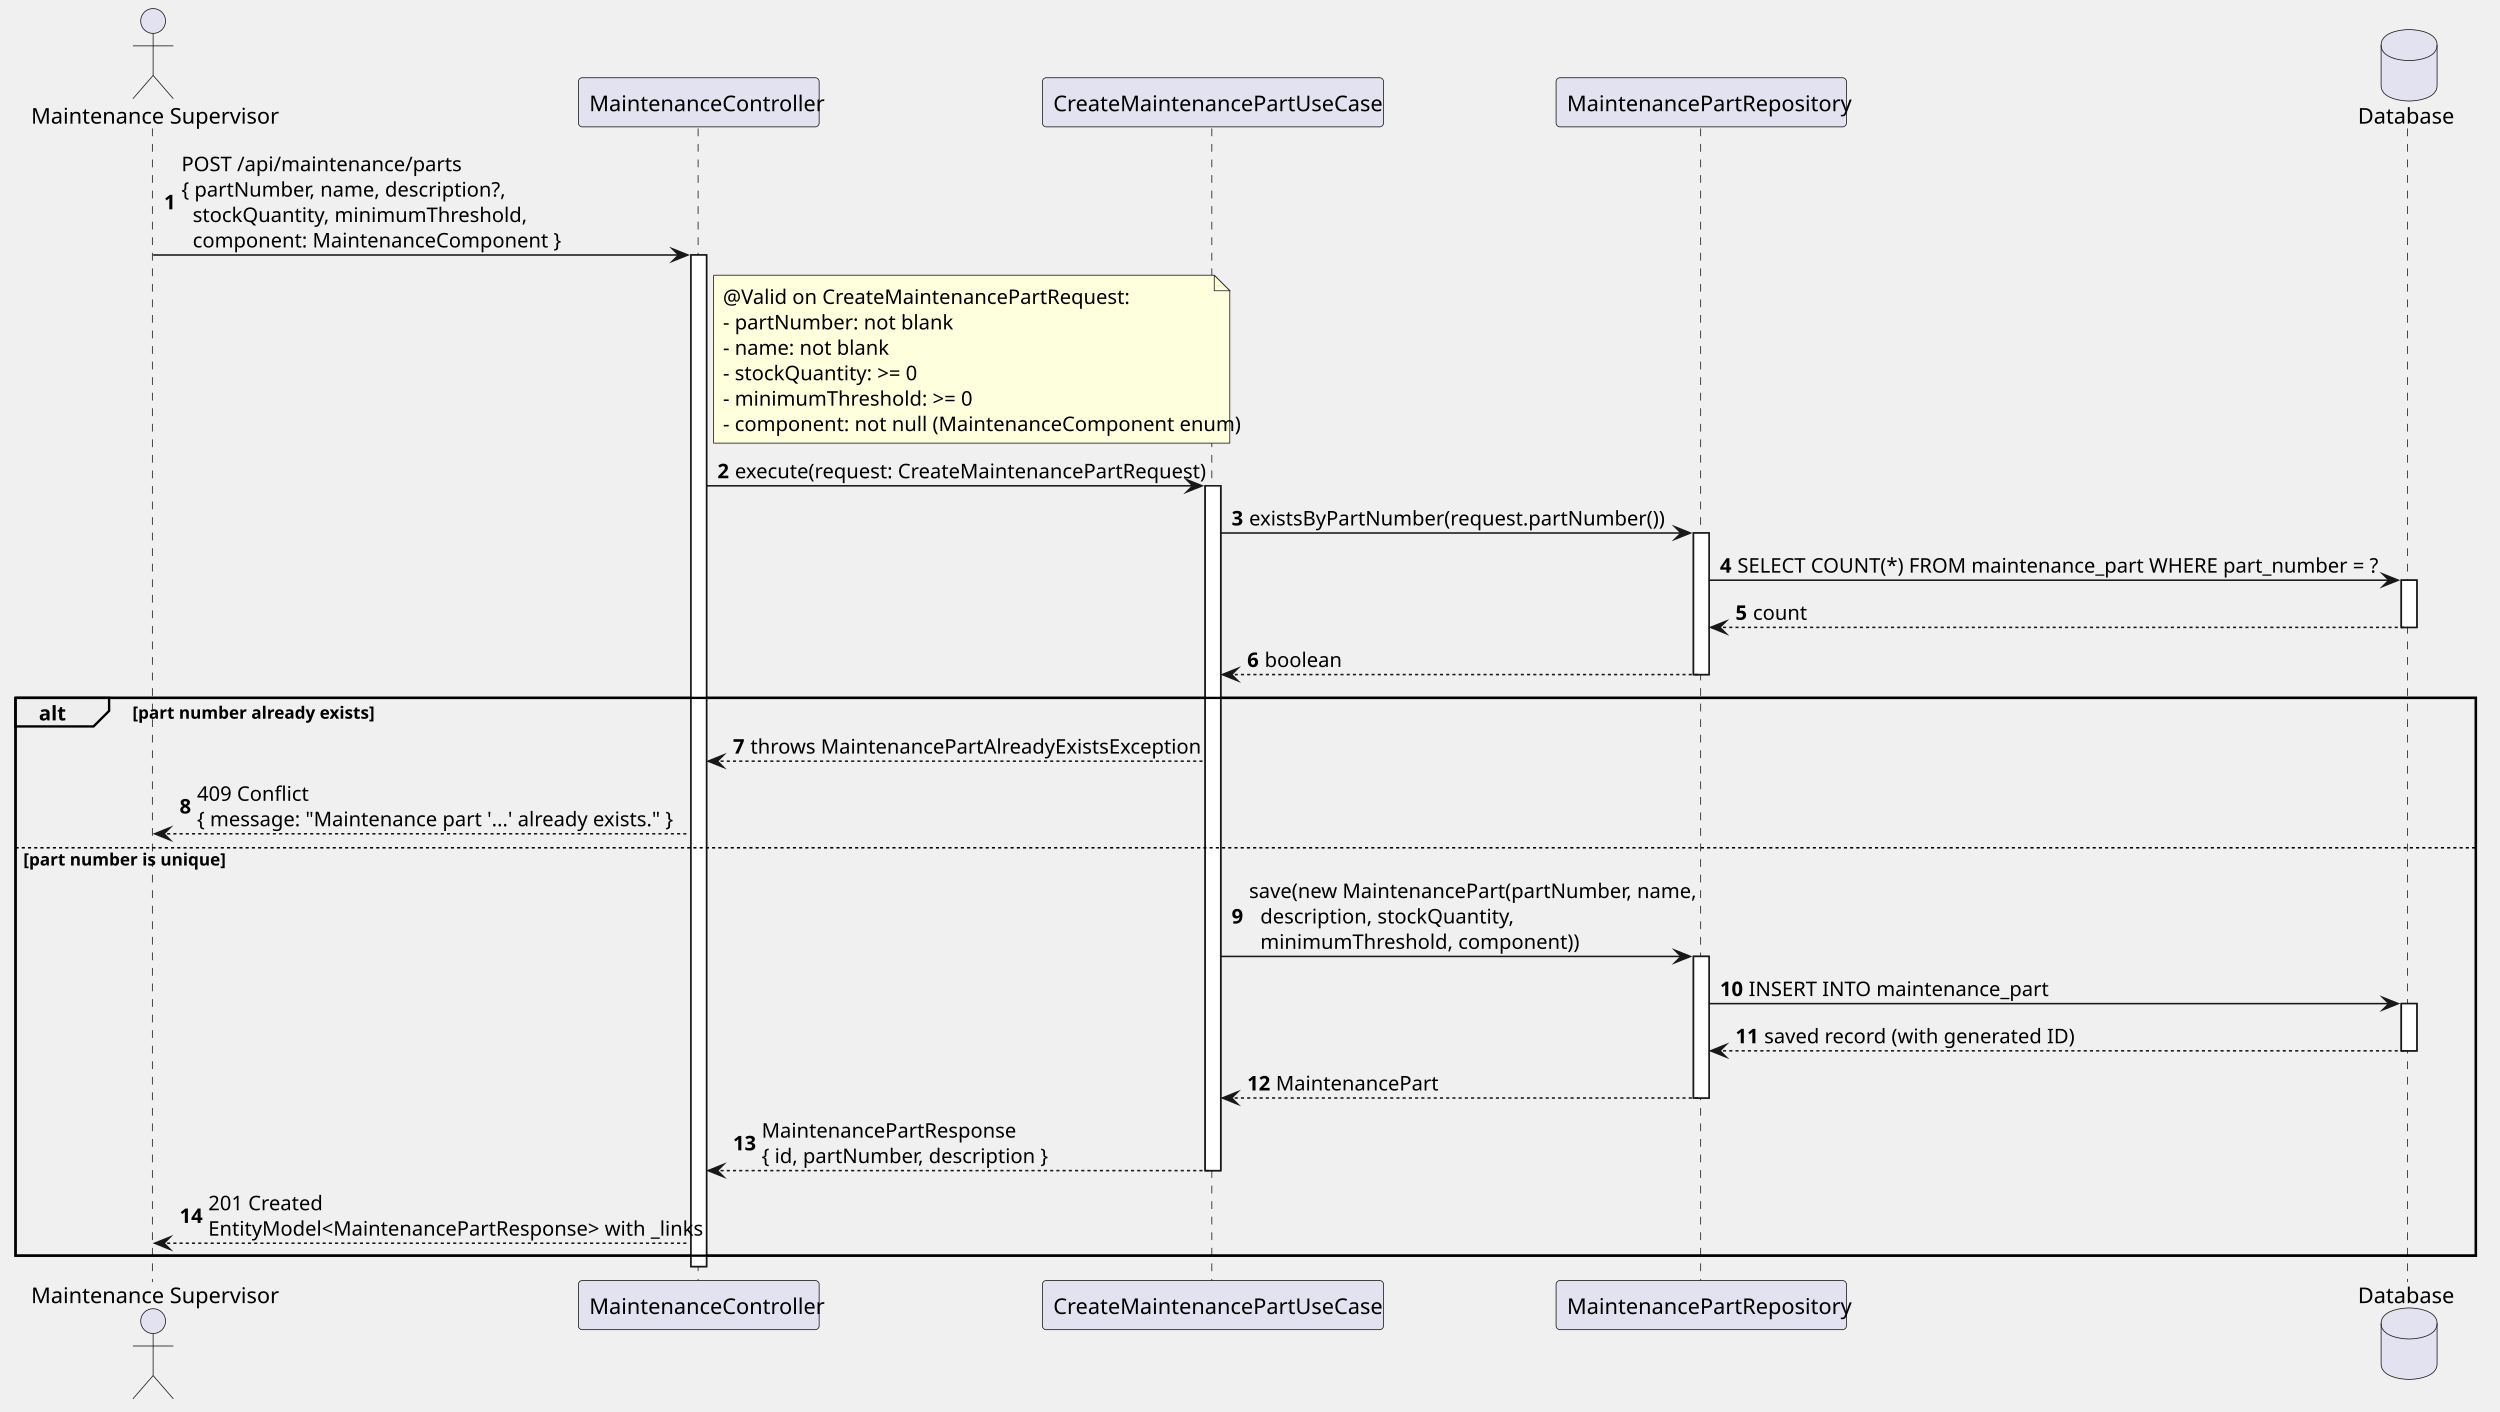
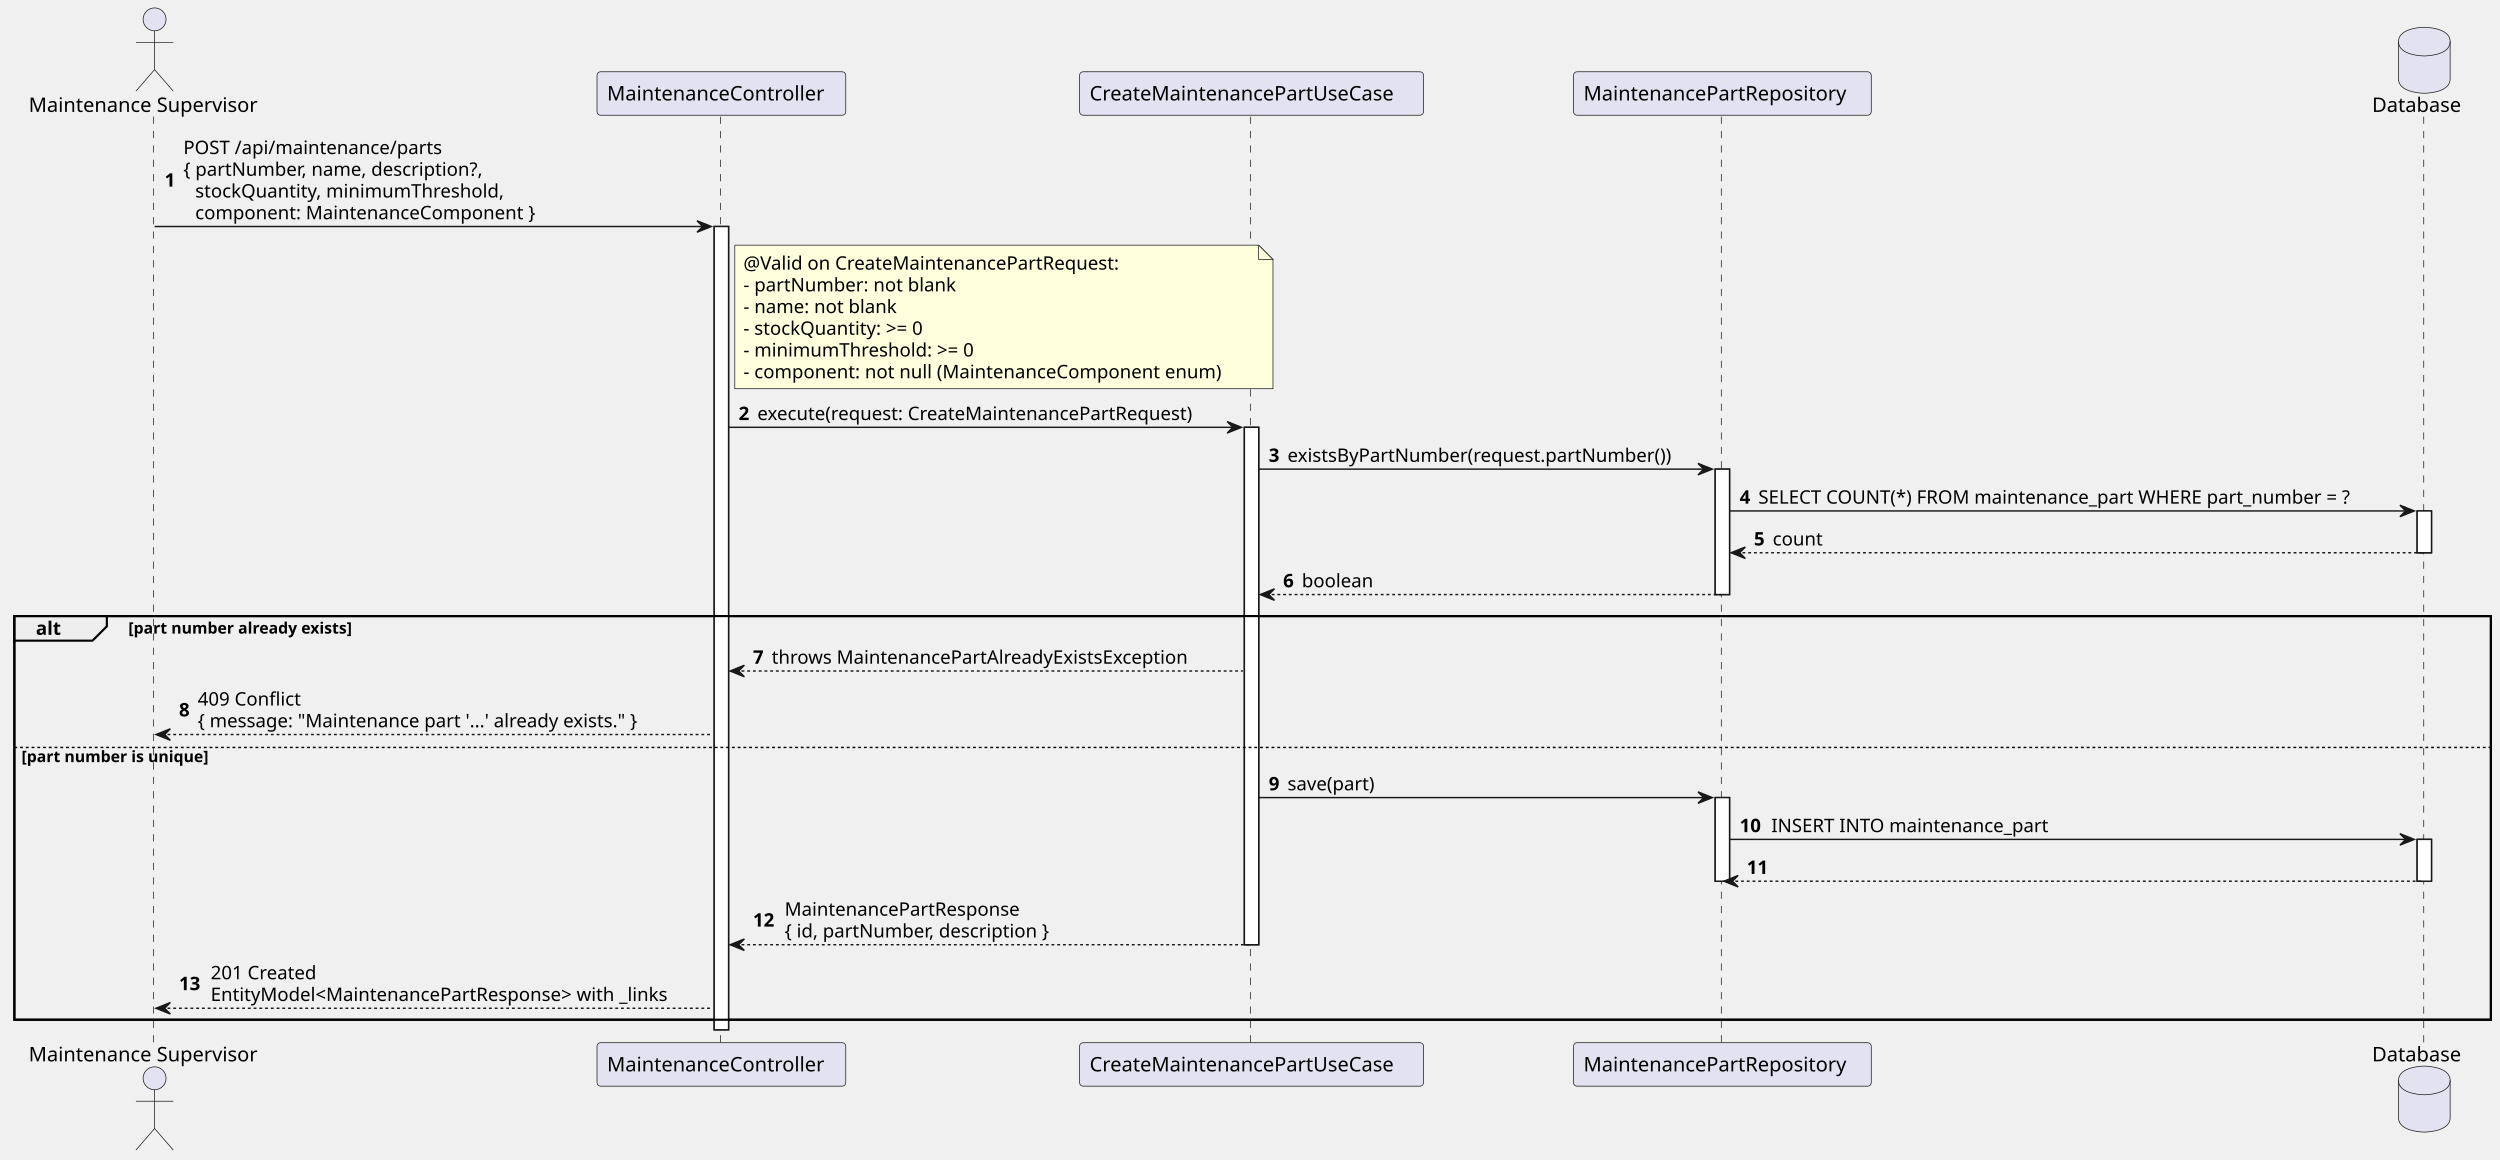
- <svg xmlns="http://www.w3.org/2000/svg" contentStyleType="text/css" data-diagram-type="SEQUENCE" height="908px" preserveAspectRatio="none" style="width:1608px;height:908px;background:#FFFFFF;" version="1.1" viewBox="0 0 1608 908" width="1608px" zoomAndPan="magnify">
+ <svg xmlns="http://www.w3.org/2000/svg" contentStyleType="text/css" data-diagram-type="SEQUENCE" height="808px" preserveAspectRatio="none" style="width:1742px;height:808px;background:#FFFFFF;" version="1.1" viewBox="0 0 1742 808" width="1742px" zoomAndPan="magnify">
  <defs />
  <g>
    <g>
-       <rect fill="#FFFFFF" height="650.625" style="stroke:#181818;stroke-width:1;" width="10" x="444.446" y="164.016" />
-     </g>
-     <g>
-       <rect fill="#FFFFFF" height="440.461" style="stroke:#181818;stroke-width:1;" width="10" x="775.17" y="312.477" />
-     </g>
-     <g>
-       <rect fill="#FFFFFF" height="91.055" style="stroke:#181818;stroke-width:1;" width="10" x="1089.251" y="342.828" />
-     </g>
-     <g>
-       <rect fill="#FFFFFF" height="91.055" style="stroke:#181818;stroke-width:1;" width="10" x="1089.251" y="615.18" />
-     </g>
-     <g>
-       <rect fill="#FFFFFF" height="30.352" style="stroke:#181818;stroke-width:1;" width="10" x="1544.529" y="373.18" />
-     </g>
-     <g>
-       <rect fill="#FFFFFF" height="30.352" style="stroke:#181818;stroke-width:1;" width="10" x="1544.529" y="645.531" />
-     </g>
-     <rect fill="none" height="358.758" style="stroke:#000000;stroke-width:1.5;" width="1582.494" x="10" y="448.883" />
-     <g class="participant-lifeline" data-entity-uid="part1" data-qualified-name="MS" data-source-line="2" id="part1-lifeline">
-       <g>
-         <rect fill="#000000" fill-opacity="0" height="742.031" width="8" x="94.486" y="82.609" />
-         <line style="stroke:#181818;stroke-width:0.5;stroke-dasharray:5,5;" x1="98" x2="98" y1="82.609" y2="824.641" />
-       </g>
-     </g>
-     <g class="participant-lifeline" data-entity-uid="part2" data-qualified-name="Ctrl" data-source-line="3" id="part2-lifeline">
-       <g>
-         <rect fill="#000000" fill-opacity="0" height="742.031" width="8" x="445.446" y="82.609" />
-         <line style="stroke:#181818;stroke-width:0.5;stroke-dasharray:5,5;" x1="449.019" x2="449.019" y1="82.609" y2="824.641" />
-       </g>
-     </g>
-     <g class="participant-lifeline" data-entity-uid="part3" data-qualified-name="UC" data-source-line="4" id="part3-lifeline">
-       <g>
-         <rect fill="#000000" fill-opacity="0" height="742.031" width="8" x="776.17" y="82.609" />
-         <line style="stroke:#181818;stroke-width:0.5;stroke-dasharray:5,5;" x1="779.45" x2="779.45" y1="82.609" y2="824.641" />
-       </g>
-     </g>
-     <g class="participant-lifeline" data-entity-uid="part4" data-qualified-name="Repo" data-source-line="5" id="part4-lifeline">
-       <g>
-         <rect fill="#000000" fill-opacity="0" height="742.031" width="8" x="1090.251" y="82.609" />
-         <line style="stroke:#181818;stroke-width:0.5;stroke-dasharray:5,5;" x1="1093.872" x2="1093.872" y1="82.609" y2="824.641" />
-       </g>
-     </g>
-     <g class="participant-lifeline" data-entity-uid="part5" data-qualified-name="DB" data-source-line="6" id="part5-lifeline">
-       <g>
-         <rect fill="#000000" fill-opacity="0" height="742.031" width="8" x="1545.529" y="82.609" />
-         <line style="stroke:#181818;stroke-width:0.5;stroke-dasharray:5,5;" x1="1548.563" x2="1548.563" y1="82.609" y2="824.641" />
-       </g>
-     </g>
-     <g class="participant participant-head" data-entity-uid="part1" data-qualified-name="MS" data-source-line="2" id="part1-head">
-       <text fill="#000000" font-family="sans-serif" font-size="14" lengthAdjust="spacing" textLength="150.972" x="20" y="79.533">Maintenance Supervisor</text>
-       <ellipse cx="98.486" cy="13.5" fill="#E2E2F0" rx="8" ry="8" style="stroke:#181818;stroke-width:0.5;" />
-       <path d="M98.486,21.5 L98.486,48.5 M85.486,29.5 L111.486,29.5 M98.486,48.5 L85.486,63.5 M98.486,48.5 L111.486,63.5" fill="none" style="stroke:#181818;stroke-width:0.5;" />
-     </g>
-     <g class="participant participant-tail" data-entity-uid="part1" data-qualified-name="MS" data-source-line="2" id="part1-tail">
-       <text fill="#000000" font-family="sans-serif" font-size="14" lengthAdjust="spacing" textLength="150.972" x="20" y="838.174">Maintenance Supervisor</text>
-       <ellipse cx="98.486" cy="849.75" fill="#E2E2F0" rx="8" ry="8" style="stroke:#181818;stroke-width:0.5;" />
-       <path d="M98.486,857.75 L98.486,884.75 M85.486,865.75 L111.486,865.75 M98.486,884.75 L85.486,899.75 M98.486,884.75 L111.486,899.75" fill="none" style="stroke:#181818;stroke-width:0.5;" />
-     </g>
-     <g class="participant participant-head" data-entity-uid="part2" data-qualified-name="Ctrl" data-source-line="3" id="part2-head">
-       <rect fill="#E2E2F0" height="31.609" rx="2.5" ry="2.5" style="stroke:#181818;stroke-width:0.5;" width="154.855" x="372.019" y="50" />
-       <text fill="#000000" font-family="sans-serif" font-size="14" lengthAdjust="spacing" textLength="140.855" x="379.019" y="71.533">MaintenanceController</text>
-     </g>
-     <g class="participant participant-tail" data-entity-uid="part2" data-qualified-name="Ctrl" data-source-line="3" id="part2-tail">
-       <rect fill="#E2E2F0" height="31.609" rx="2.5" ry="2.5" style="stroke:#181818;stroke-width:0.5;" width="154.855" x="372.019" y="823.641" />
-       <text fill="#000000" font-family="sans-serif" font-size="14" lengthAdjust="spacing" textLength="140.855" x="379.019" y="845.174">MaintenanceController</text>
-     </g>
-     <g class="participant participant-head" data-entity-uid="part3" data-qualified-name="UC" data-source-line="4" id="part3-head">
-       <rect fill="#E2E2F0" height="31.609" rx="2.5" ry="2.5" style="stroke:#181818;stroke-width:0.5;" width="219.44" x="670.45" y="50" />
-       <text fill="#000000" font-family="sans-serif" font-size="14" lengthAdjust="spacing" textLength="205.44" x="677.45" y="71.533">CreateMaintenancePartUseCase</text>
-     </g>
-     <g class="participant participant-tail" data-entity-uid="part3" data-qualified-name="UC" data-source-line="4" id="part3-tail">
-       <rect fill="#E2E2F0" height="31.609" rx="2.5" ry="2.5" style="stroke:#181818;stroke-width:0.5;" width="219.44" x="670.45" y="823.641" />
-       <text fill="#000000" font-family="sans-serif" font-size="14" lengthAdjust="spacing" textLength="205.44" x="677.45" y="845.174">CreateMaintenancePartUseCase</text>
-     </g>
-     <g class="participant participant-head" data-entity-uid="part4" data-qualified-name="Repo" data-source-line="5" id="part4-head">
-       <rect fill="#E2E2F0" height="31.609" rx="2.5" ry="2.5" style="stroke:#181818;stroke-width:0.5;" width="186.758" x="1000.872" y="50" />
-       <text fill="#000000" font-family="sans-serif" font-size="14" lengthAdjust="spacing" textLength="172.758" x="1007.872" y="71.533">MaintenancePartRepository</text>
-     </g>
-     <g class="participant participant-tail" data-entity-uid="part4" data-qualified-name="Repo" data-source-line="5" id="part4-tail">
-       <rect fill="#E2E2F0" height="31.609" rx="2.5" ry="2.5" style="stroke:#181818;stroke-width:0.5;" width="186.758" x="1000.872" y="823.641" />
-       <text fill="#000000" font-family="sans-serif" font-size="14" lengthAdjust="spacing" textLength="172.758" x="1007.872" y="845.174">MaintenancePartRepository</text>
-     </g>
-     <g class="participant participant-head" data-entity-uid="part5" data-qualified-name="DB" data-source-line="6" id="part5-head">
-       <text fill="#000000" font-family="sans-serif" font-size="14" lengthAdjust="spacing" textLength="59.931" x="1516.563" y="79.533">Database</text>
-       <path d="M1531.529,29 C1531.529,19 1549.529,19 1549.529,19 C1549.529,19 1567.529,19 1567.529,29 L1567.529,55 C1567.529,65 1549.529,65 1549.529,65 C1549.529,65 1531.529,65 1531.529,55 L1531.529,29" fill="#E2E2F0" style="stroke:#181818;stroke-width:0.5;" />
-       <path d="M1531.529,29 C1531.529,39 1549.529,39 1549.529,39 C1549.529,39 1567.529,39 1567.529,29" fill="none" style="stroke:#181818;stroke-width:0.5;" />
-     </g>
-     <g class="participant participant-tail" data-entity-uid="part5" data-qualified-name="DB" data-source-line="6" id="part5-tail">
-       <text fill="#000000" font-family="sans-serif" font-size="14" lengthAdjust="spacing" textLength="59.931" x="1516.563" y="838.174">Database</text>
-       <path d="M1531.529,851.25 C1531.529,841.25 1549.529,841.25 1549.529,841.25 C1549.529,841.25 1567.529,841.25 1567.529,851.25 L1567.529,877.25 C1567.529,887.25 1549.529,887.25 1549.529,887.25 C1549.529,887.25 1531.529,887.25 1531.529,877.25 L1531.529,851.25" fill="#E2E2F0" style="stroke:#181818;stroke-width:0.5;" />
-       <path d="M1531.529,851.25 C1531.529,861.25 1549.529,861.25 1549.529,861.25 C1549.529,861.25 1567.529,861.25 1567.529,851.25" fill="none" style="stroke:#181818;stroke-width:0.5;" />
-     </g>
-     <g>
-       <rect fill="#FFFFFF" height="650.625" style="stroke:#181818;stroke-width:1;" width="10" x="444.446" y="164.016" />
-     </g>
-     <g>
-       <rect fill="#FFFFFF" height="440.461" style="stroke:#181818;stroke-width:1;" width="10" x="775.17" y="312.477" />
-     </g>
-     <g>
-       <rect fill="#FFFFFF" height="91.055" style="stroke:#181818;stroke-width:1;" width="10" x="1089.251" y="342.828" />
-     </g>
-     <g>
-       <rect fill="#FFFFFF" height="91.055" style="stroke:#181818;stroke-width:1;" width="10" x="1089.251" y="615.18" />
-     </g>
-     <g>
-       <rect fill="#FFFFFF" height="30.352" style="stroke:#181818;stroke-width:1;" width="10" x="1544.529" y="373.18" />
-     </g>
-     <g>
-       <rect fill="#FFFFFF" height="30.352" style="stroke:#181818;stroke-width:1;" width="10" x="1544.529" y="645.531" />
-     </g>
-     <g class="message" data-entity-1="part1" data-entity-2="part2" data-source-line="8" id="msg1">
-       <polygon fill="#181818" points="432.446,160.016,442.446,164.016,432.446,168.016,436.446,164.016" style="stroke:#181818;stroke-width:1;stroke-linejoin:miter;stroke-miterlimit:10;" />
-       <line style="stroke:#181818;stroke-width:1;" x1="98.486" x2="438.446" y1="164.016" y2="164.016" />
-       <text fill="#000000" font-family="sans-serif" font-size="13" font-weight="700" lengthAdjust="spacing" textLength="7.23" x="105.486" y="134.632">1</text>
-       <text fill="#000000" font-family="sans-serif" font-size="13" lengthAdjust="spacing" textLength="170.53" x="116.716" y="110.105">POST /api/maintenance/parts</text>
-       <text fill="#000000" font-family="sans-serif" font-size="13" lengthAdjust="spacing" textLength="197.266" x="116.716" y="126.456">{ partNumber, name, description?,</text>
-       <text fill="#000000" font-family="sans-serif" font-size="13" lengthAdjust="spacing" textLength="200.123" x="123.939" y="142.808">stockQuantity, minimumThreshold,</text>
-       <text fill="#000000" font-family="sans-serif" font-size="13" lengthAdjust="spacing" textLength="221.146" x="123.939" y="159.159">component: MaintenanceComponent }</text>
-     </g>
-     <path d="M459,177.016 L459,285.016 L791,285.016 L791,187.016 L781,177.016 L459,177.016" fill="#FEFFDD" style="stroke:#181818;stroke-width:0.5;" />
-     <path d="M781,177.016 L781,187.016 L791,187.016 L781,177.016" fill="#FEFFDD" style="stroke:#181818;stroke-width:0.5;" />
-     <text fill="#000000" font-family="sans-serif" font-size="13" lengthAdjust="spacing" textLength="253.119" x="465" y="195.511">@Valid on CreateMaintenancePartRequest:</text>
-     <text fill="#000000" font-family="sans-serif" font-size="13" lengthAdjust="spacing" textLength="136.564" x="465" y="211.862">- partNumber: not blank</text>
-     <text fill="#000000" font-family="sans-serif" font-size="13" lengthAdjust="spacing" textLength="100.445" x="465" y="228.214">- name: not blank</text>
-     <text fill="#000000" font-family="sans-serif" font-size="13" lengthAdjust="spacing" textLength="119.945" x="465" y="244.565">- stockQuantity: &gt;= 0</text>
-     <text fill="#000000" font-family="sans-serif" font-size="13" lengthAdjust="spacing" textLength="151.722" x="465" y="260.917">- minimumThreshold: &gt;= 0</text>
-     <text fill="#000000" font-family="sans-serif" font-size="13" lengthAdjust="spacing" textLength="311.454" x="465" y="277.269">- component: not null (MaintenanceComponent enum)</text>
-     <g class="message" data-entity-1="part2" data-entity-2="part3" data-source-line="20" id="msg2">
-       <polygon fill="#181818" points="763.17,308.477,773.17,312.477,763.17,316.477,767.17,312.477" style="stroke:#181818;stroke-width:1;stroke-linejoin:miter;stroke-miterlimit:10;" />
-       <line style="stroke:#181818;stroke-width:1;" x1="454.446" x2="769.17" y1="312.477" y2="312.477" />
-       <text fill="#000000" font-family="sans-serif" font-size="13" font-weight="700" lengthAdjust="spacing" textLength="7.23" x="461.446" y="307.62">2</text>
-       <text fill="#000000" font-family="sans-serif" font-size="13" lengthAdjust="spacing" textLength="290.494" x="472.676" y="307.62">execute(request: CreateMaintenancePartRequest)</text>
-     </g>
-     <g class="message" data-entity-1="part3" data-entity-2="part4" data-source-line="23" id="msg3">
-       <polygon fill="#181818" points="1077.251,338.828,1087.251,342.828,1077.251,346.828,1081.251,342.828" style="stroke:#181818;stroke-width:1;stroke-linejoin:miter;stroke-miterlimit:10;" />
-       <line style="stroke:#181818;stroke-width:1;" x1="785.17" x2="1083.251" y1="342.828" y2="342.828" />
-       <text fill="#000000" font-family="sans-serif" font-size="13" font-weight="700" lengthAdjust="spacing" textLength="7.23" x="792.17" y="337.972">3</text>
-       <text fill="#000000" font-family="sans-serif" font-size="13" lengthAdjust="spacing" textLength="251.405" x="803.4" y="337.972">existsByPartNumber(request.partNumber())</text>
-     </g>
-     <g class="message" data-entity-1="part4" data-entity-2="part5" data-source-line="25" id="msg4">
-       <polygon fill="#181818" points="1532.529,369.18,1542.529,373.18,1532.529,377.18,1536.529,373.18" style="stroke:#181818;stroke-width:1;stroke-linejoin:miter;stroke-miterlimit:10;" />
-       <line style="stroke:#181818;stroke-width:1;" x1="1099.251" x2="1538.529" y1="373.18" y2="373.18" />
-       <text fill="#000000" font-family="sans-serif" font-size="13" font-weight="700" lengthAdjust="spacing" textLength="7.23" x="1106.251" y="368.323">4</text>
-       <text fill="#000000" font-family="sans-serif" font-size="13" lengthAdjust="spacing" textLength="415.048" x="1117.481" y="368.323">SELECT COUNT(*) FROM maintenance_part WHERE part_number = ?</text>
-     </g>
-     <g class="message" data-entity-1="part5" data-entity-2="part4" data-source-line="27" id="msg5">
-       <polygon fill="#181818" points="1110.251,399.531,1100.251,403.531,1110.251,407.531,1106.251,403.531" style="stroke:#181818;stroke-width:1;stroke-linejoin:miter;stroke-miterlimit:10;" />
-       <line style="stroke:#181818;stroke-width:1;stroke-dasharray:2,2;" x1="1104.251" x2="1548.529" y1="403.531" y2="403.531" />
-       <text fill="#000000" font-family="sans-serif" font-size="13" font-weight="700" lengthAdjust="spacing" textLength="7.23" x="1116.251" y="398.675">5</text>
-       <text fill="#000000" font-family="sans-serif" font-size="13" lengthAdjust="spacing" textLength="31.802" x="1127.481" y="398.675">count</text>
-     </g>
-     <g class="message" data-entity-1="part4" data-entity-2="part3" data-source-line="29" id="msg6">
-       <polygon fill="#181818" points="796.17,429.883,786.17,433.883,796.17,437.883,792.17,433.883" style="stroke:#181818;stroke-width:1;stroke-linejoin:miter;stroke-miterlimit:10;" />
-       <line style="stroke:#181818;stroke-width:1;stroke-dasharray:2,2;" x1="790.17" x2="1093.251" y1="433.883" y2="433.883" />
-       <text fill="#000000" font-family="sans-serif" font-size="13" font-weight="700" lengthAdjust="spacing" textLength="7.23" x="802.17" y="429.026">6</text>
-       <text fill="#000000" font-family="sans-serif" font-size="13" lengthAdjust="spacing" textLength="46.268" x="813.4" y="429.026">boolean</text>
-     </g>
-     <path d="M10,448.883 L70.171,448.883 L70.171,457.234 L60.171,467.234 L10,467.234 L10,448.883" fill="#EEEEEE" style="stroke:#000000;stroke-width:1.5;" />
-     <rect fill="none" height="358.758" style="stroke:#000000;stroke-width:1.5;" width="1582.494" x="10" y="448.883" />
-     <text fill="#000000" font-family="sans-serif" font-size="13" font-weight="700" lengthAdjust="spacing" textLength="15.171" x="25" y="463.378">alt</text>
-     <text fill="#000000" font-family="sans-serif" font-size="11" font-weight="700" lengthAdjust="spacing" textLength="147.329" x="85.171" y="462.302">[part number already exists]</text>
-     <g class="message" data-entity-1="part3" data-entity-2="part2" data-source-line="33" id="msg7">
-       <polygon fill="#181818" points="465.446,485.586,455.446,489.586,465.446,493.586,461.446,489.586" style="stroke:#181818;stroke-width:1;stroke-linejoin:miter;stroke-miterlimit:10;" />
-       <line style="stroke:#181818;stroke-width:1;stroke-dasharray:2,2;" x1="459.446" x2="774.17" y1="489.586" y2="489.586" />
-       <text fill="#000000" font-family="sans-serif" font-size="13" font-weight="700" lengthAdjust="spacing" textLength="7.23" x="471.446" y="484.729">7</text>
-       <text fill="#000000" font-family="sans-serif" font-size="13" lengthAdjust="spacing" textLength="276.022" x="482.676" y="484.729">throws MaintenancePartAlreadyExistsException</text>
-     </g>
-     <g class="message" data-entity-1="part2" data-entity-2="part1" data-source-line="34" id="msg8">
-       <polygon fill="#181818" points="109.486,532.289,99.486,536.289,109.486,540.289,105.486,536.289" style="stroke:#181818;stroke-width:1;stroke-linejoin:miter;stroke-miterlimit:10;" />
-       <line style="stroke:#181818;stroke-width:1;stroke-dasharray:2,2;" x1="103.486" x2="443.446" y1="536.289" y2="536.289" />
-       <text fill="#000000" font-family="sans-serif" font-size="13" font-weight="700" lengthAdjust="spacing" textLength="7.23" x="115.486" y="523.257">8</text>
-       <text fill="#000000" font-family="sans-serif" font-size="13" lengthAdjust="spacing" textLength="68.65" x="126.716" y="515.081">409 Conflict</text>
-       <text fill="#000000" font-family="sans-serif" font-size="13" lengthAdjust="spacing" textLength="291.675" x="126.716" y="531.433">{ message: "Maintenance part '...' already exists." }</text>
-     </g>
-     <line style="stroke:#000000;stroke-width:1;stroke-dasharray:2,2;" x1="10" x2="1592.494" y1="545.289" y2="545.289" />
-     <text fill="#000000" font-family="sans-serif" font-size="11" font-weight="700" lengthAdjust="spacing" textLength="122.837" x="15" y="556.708">[part number is unique]</text>
-     <g class="message" data-entity-1="part3" data-entity-2="part4" data-source-line="36" id="msg9">
-       <polygon fill="#181818" points="1077.251,611.18,1087.251,615.18,1077.251,619.18,1081.251,615.18" style="stroke:#181818;stroke-width:1;stroke-linejoin:miter;stroke-miterlimit:10;" />
-       <line style="stroke:#181818;stroke-width:1;" x1="785.17" x2="1083.251" y1="615.18" y2="615.18" />
-       <text fill="#000000" font-family="sans-serif" font-size="13" font-weight="700" lengthAdjust="spacing" textLength="7.23" x="792.17" y="593.972">9</text>
-       <text fill="#000000" font-family="sans-serif" font-size="13" lengthAdjust="spacing" textLength="273.851" x="803.4" y="577.62">save(new MaintenancePart(partNumber, name,</text>
-       <text fill="#000000" font-family="sans-serif" font-size="13" lengthAdjust="spacing" textLength="152.458" x="810.624" y="593.972">description, stockQuantity,</text>
-       <text fill="#000000" font-family="sans-serif" font-size="13" lengthAdjust="spacing" textLength="190.734" x="810.624" y="610.323">minimumThreshold, component))</text>
-     </g>
-     <g class="message" data-entity-1="part4" data-entity-2="part5" data-source-line="38" id="msg10">
-       <polygon fill="#181818" points="1532.529,641.531,1542.529,645.531,1532.529,649.531,1536.529,645.531" style="stroke:#181818;stroke-width:1;stroke-linejoin:miter;stroke-miterlimit:10;" />
-       <line style="stroke:#181818;stroke-width:1;" x1="1099.251" x2="1538.529" y1="645.531" y2="645.531" />
-       <text fill="#000000" font-family="sans-serif" font-size="13" font-weight="700" lengthAdjust="spacing" textLength="14.46" x="1106.251" y="640.675">10</text>
-       <text fill="#000000" font-family="sans-serif" font-size="13" lengthAdjust="spacing" textLength="190.017" x="1124.711" y="640.675">INSERT INTO maintenance_part</text>
-     </g>
-     <g class="message" data-entity-1="part5" data-entity-2="part4" data-source-line="40" id="msg11">
-       <polygon fill="#181818" points="1110.251,671.883,1100.251,675.883,1110.251,679.883,1106.251,675.883" style="stroke:#181818;stroke-width:1;stroke-linejoin:miter;stroke-miterlimit:10;" />
-       <line style="stroke:#181818;stroke-width:1;stroke-dasharray:2,2;" x1="1104.251" x2="1548.529" y1="675.883" y2="675.883" />
-       <text fill="#000000" font-family="sans-serif" font-size="13" font-weight="700" lengthAdjust="spacing" textLength="14.46" x="1116.251" y="671.026">11</text>
-       <text fill="#000000" font-family="sans-serif" font-size="13" lengthAdjust="spacing" textLength="189.312" x="1134.711" y="671.026">saved record (with generated ID)</text>
-     </g>
-     <g class="message" data-entity-1="part4" data-entity-2="part3" data-source-line="42" id="msg12">
-       <polygon fill="#181818" points="796.17,702.234,786.17,706.234,796.17,710.234,792.17,706.234" style="stroke:#181818;stroke-width:1;stroke-linejoin:miter;stroke-miterlimit:10;" />
-       <line style="stroke:#181818;stroke-width:1;stroke-dasharray:2,2;" x1="790.17" x2="1093.251" y1="706.234" y2="706.234" />
-       <text fill="#000000" font-family="sans-serif" font-size="13" font-weight="700" lengthAdjust="spacing" textLength="14.46" x="802.17" y="701.378">12</text>
-       <text fill="#000000" font-family="sans-serif" font-size="13" lengthAdjust="spacing" textLength="98.281" x="820.63" y="701.378">MaintenancePart</text>
-     </g>
-     <g class="message" data-entity-1="part3" data-entity-2="part2" data-source-line="45" id="msg13">
-       <polygon fill="#181818" points="465.446,748.938,455.446,752.938,465.446,756.938,461.446,752.938" style="stroke:#181818;stroke-width:1;stroke-linejoin:miter;stroke-miterlimit:10;" />
-       <line style="stroke:#181818;stroke-width:1;stroke-dasharray:2,2;" x1="459.446" x2="779.17" y1="752.938" y2="752.938" />
-       <text fill="#000000" font-family="sans-serif" font-size="13" font-weight="700" lengthAdjust="spacing" textLength="14.46" x="471.446" y="739.905">13</text>
-       <text fill="#000000" font-family="sans-serif" font-size="13" lengthAdjust="spacing" textLength="156.819" x="489.906" y="731.73">MaintenancePartResponse</text>
-       <text fill="#000000" font-family="sans-serif" font-size="13" lengthAdjust="spacing" textLength="171.977" x="489.906" y="748.081">{ id, partNumber, description }</text>
-     </g>
-     <g class="message" data-entity-1="part2" data-entity-2="part1" data-source-line="47" id="msg14">
-       <polygon fill="#181818" points="109.486,795.641,99.486,799.641,109.486,803.641,105.486,799.641" style="stroke:#181818;stroke-width:1;stroke-linejoin:miter;stroke-miterlimit:10;" />
-       <line style="stroke:#181818;stroke-width:1;stroke-dasharray:2,2;" x1="103.486" x2="443.446" y1="799.641" y2="799.641" />
-       <text fill="#000000" font-family="sans-serif" font-size="13" font-weight="700" lengthAdjust="spacing" textLength="14.46" x="115.486" y="786.608">14</text>
-       <text fill="#000000" font-family="sans-serif" font-size="13" lengthAdjust="spacing" textLength="71.551" x="133.946" y="778.433">201 Created</text>
-       <text fill="#000000" font-family="sans-serif" font-size="13" lengthAdjust="spacing" textLength="303.5" x="133.946" y="794.784">EntityModel&lt;MaintenancePartResponse&gt; with _links</text>
+       <rect fill="#FFFFFF" height="559.727" style="stroke:#181818;stroke-width:1;" width="10" x="497.664" y="157.828" />
+     </g>
+     <g>
+       <rect fill="#FFFFFF" height="360.531" style="stroke:#181818;stroke-width:1;" width="10" x="867.077" y="297.758" />
+     </g>
+     <g>
+       <rect fill="#FFFFFF" height="87.398" style="stroke:#181818;stroke-width:1;" width="10" x="1195.154" y="326.891" />
+     </g>
+     <g>
+       <rect fill="#FFFFFF" height="58.266" style="stroke:#181818;stroke-width:1;" width="10" x="1195.154" y="555.758" />
+     </g>
+     <g>
+       <rect fill="#FFFFFF" height="29.133" style="stroke:#181818;stroke-width:1;" width="10" x="1684.265" y="356.023" />
+     </g>
+     <g>
+       <rect fill="#FFFFFF" height="29.133" style="stroke:#181818;stroke-width:1;" width="10" x="1684.265" y="584.891" />
+     </g>
+     <rect fill="none" height="281.266" style="stroke:#000000;stroke-width:1.5;" width="1725.665" x="10" y="429.289" />
+     <g class="participant-lifeline" data-entity-uid="part1" data-qualified-name="MS" id="part1-lifeline">
+       <g>
+         <rect fill="#000000" fill-opacity="0" height="646.258" width="8" x="103.707" y="81.297" />
+         <line style="stroke:#181818;stroke-width:0.5;stroke-dasharray:5,5;" x1="107" x2="107" y1="81.297" y2="727.555" />
+       </g>
+     </g>
+     <g class="participant-lifeline" data-entity-uid="part2" data-qualified-name="Ctrl" id="part2-lifeline">
+       <g>
+         <rect fill="#000000" fill-opacity="0" height="646.258" width="8" x="498.664" y="81.297" />
+         <line style="stroke:#181818;stroke-width:0.5;stroke-dasharray:5,5;" x1="501.998" x2="501.998" y1="81.297" y2="727.555" />
+       </g>
+     </g>
+     <g class="participant-lifeline" data-entity-uid="part3" data-qualified-name="UC" id="part3-lifeline">
+       <g>
+         <rect fill="#000000" fill-opacity="0" height="646.258" width="8" x="868.077" y="81.297" />
+         <line style="stroke:#181818;stroke-width:0.5;stroke-dasharray:5,5;" x1="871.243" x2="871.243" y1="81.297" y2="727.555" />
+       </g>
+     </g>
+     <g class="participant-lifeline" data-entity-uid="part4" data-qualified-name="Repo" id="part4-lifeline">
+       <g>
+         <rect fill="#000000" fill-opacity="0" height="646.258" width="8" x="1196.154" y="81.297" />
+         <line style="stroke:#181818;stroke-width:0.5;stroke-dasharray:5,5;" x1="1199.405" x2="1199.405" y1="81.297" y2="727.555" />
+       </g>
+     </g>
+     <g class="participant-lifeline" data-entity-uid="part5" data-qualified-name="DB" id="part5-lifeline">
+       <g>
+         <rect fill="#000000" fill-opacity="0" height="646.258" width="8" x="1685.265" y="81.297" />
+         <line style="stroke:#181818;stroke-width:0.5;stroke-dasharray:5,5;" x1="1688.864" x2="1688.864" y1="81.297" y2="727.555" />
+       </g>
+     </g>
+     <g class="participant participant-head" data-entity-uid="part1" data-qualified-name="MS" id="part1-head">
+       <text fill="#000000" font-family="sans-serif" font-size="14" lengthAdjust="spacing" textLength="169.415" x="20" y="77.995">Maintenance Supervisor</text>
+       <ellipse cx="107.707" cy="13.5" fill="#E2E2F0" rx="8" ry="8" style="stroke:#181818;stroke-width:0.5;" />
+       <path d="M107.707,21.5 L107.707,48.5 M94.707,29.5 L120.707,29.5 M107.707,48.5 L94.707,63.5 M107.707,48.5 L120.707,63.5" fill="none" style="stroke:#181818;stroke-width:0.5;" />
+     </g>
+     <g class="participant participant-tail" data-entity-uid="part1" data-qualified-name="MS" id="part1-tail">
+       <text fill="#000000" font-family="sans-serif" font-size="14" lengthAdjust="spacing" textLength="169.415" x="20" y="739.55">Maintenance Supervisor</text>
+       <ellipse cx="107.707" cy="751.352" fill="#E2E2F0" rx="8" ry="8" style="stroke:#181818;stroke-width:0.5;" />
+       <path d="M107.707,759.352 L107.707,786.352 M94.707,767.352 L120.707,767.352 M107.707,786.352 L94.707,801.352 M107.707,786.352 L120.707,801.352" fill="none" style="stroke:#181818;stroke-width:0.5;" />
+     </g>
+     <g class="participant participant-head" data-entity-uid="part2" data-qualified-name="Ctrl" id="part2-head">
+       <rect fill="#E2E2F0" height="30.297" rx="2.5" ry="2.5" style="stroke:#181818;stroke-width:0.5;" width="173.332" x="415.998" y="50" />
+       <text fill="#000000" font-family="sans-serif" font-size="14" lengthAdjust="spacing" textLength="159.332" x="422.998" y="69.995">MaintenanceController</text>
+     </g>
+     <g class="participant participant-tail" data-entity-uid="part2" data-qualified-name="Ctrl" id="part2-tail">
+       <rect fill="#E2E2F0" height="30.297" rx="2.5" ry="2.5" style="stroke:#181818;stroke-width:0.5;" width="173.332" x="415.998" y="726.555" />
+       <text fill="#000000" font-family="sans-serif" font-size="14" lengthAdjust="spacing" textLength="159.332" x="422.998" y="746.55">MaintenanceController</text>
+     </g>
+     <g class="participant participant-head" data-entity-uid="part3" data-qualified-name="UC" id="part3-head">
+       <rect fill="#E2E2F0" height="30.297" rx="2.5" ry="2.5" style="stroke:#181818;stroke-width:0.5;" width="239.668" x="752.243" y="50" />
+       <text fill="#000000" font-family="sans-serif" font-size="14" lengthAdjust="spacing" textLength="225.668" x="759.243" y="69.995">CreateMaintenancePartUseCase</text>
+     </g>
+     <g class="participant participant-tail" data-entity-uid="part3" data-qualified-name="UC" id="part3-tail">
+       <rect fill="#E2E2F0" height="30.297" rx="2.5" ry="2.5" style="stroke:#181818;stroke-width:0.5;" width="239.668" x="752.243" y="726.555" />
+       <text fill="#000000" font-family="sans-serif" font-size="14" lengthAdjust="spacing" textLength="225.668" x="759.243" y="746.55">CreateMaintenancePartUseCase</text>
+     </g>
+     <g class="participant participant-head" data-entity-uid="part4" data-qualified-name="Repo" id="part4-head">
+       <rect fill="#E2E2F0" height="30.297" rx="2.5" ry="2.5" style="stroke:#181818;stroke-width:0.5;" width="207.498" x="1096.405" y="50" />
+       <text fill="#000000" font-family="sans-serif" font-size="14" lengthAdjust="spacing" textLength="193.498" x="1103.405" y="69.995">MaintenancePartRepository</text>
+     </g>
+     <g class="participant participant-tail" data-entity-uid="part4" data-qualified-name="Repo" id="part4-tail">
+       <rect fill="#E2E2F0" height="30.297" rx="2.5" ry="2.5" style="stroke:#181818;stroke-width:0.5;" width="207.498" x="1096.405" y="726.555" />
+       <text fill="#000000" font-family="sans-serif" font-size="14" lengthAdjust="spacing" textLength="193.498" x="1103.405" y="746.55">MaintenancePartRepository</text>
+     </g>
+     <g class="participant participant-head" data-entity-uid="part5" data-qualified-name="DB" id="part5-head">
+       <text fill="#000000" font-family="sans-serif" font-size="14" lengthAdjust="spacing" textLength="66.801" x="1652.864" y="77.995">Database</text>
+       <path d="M1671.265,29 C1671.265,19 1689.265,19 1689.265,19 C1689.265,19 1707.265,19 1707.265,29 L1707.265,55 C1707.265,65 1689.265,65 1689.265,65 C1689.265,65 1671.265,65 1671.265,55 L1671.265,29" fill="#E2E2F0" style="stroke:#181818;stroke-width:0.5;" />
+       <path d="M1671.265,29 C1671.265,39 1689.265,39 1689.265,39 C1689.265,39 1707.265,39 1707.265,29" fill="none" style="stroke:#181818;stroke-width:0.5;" />
+     </g>
+     <g class="participant participant-tail" data-entity-uid="part5" data-qualified-name="DB" id="part5-tail">
+       <text fill="#000000" font-family="sans-serif" font-size="14" lengthAdjust="spacing" textLength="66.801" x="1652.864" y="739.55">Database</text>
+       <path d="M1671.265,752.852 C1671.265,742.852 1689.265,742.852 1689.265,742.852 C1689.265,742.852 1707.265,742.852 1707.265,752.852 L1707.265,778.852 C1707.265,788.852 1689.265,788.852 1689.265,788.852 C1689.265,788.852 1671.265,788.852 1671.265,778.852 L1671.265,752.852" fill="#E2E2F0" style="stroke:#181818;stroke-width:0.5;" />
+       <path d="M1671.265,752.852 C1671.265,762.852 1689.265,762.852 1689.265,762.852 C1689.265,762.852 1707.265,762.852 1707.265,752.852" fill="none" style="stroke:#181818;stroke-width:0.5;" />
+     </g>
+     <g>
+       <rect fill="#FFFFFF" height="559.727" style="stroke:#181818;stroke-width:1;" width="10" x="497.664" y="157.828" />
+     </g>
+     <g>
+       <rect fill="#FFFFFF" height="360.531" style="stroke:#181818;stroke-width:1;" width="10" x="867.077" y="297.758" />
+     </g>
+     <g>
+       <rect fill="#FFFFFF" height="87.398" style="stroke:#181818;stroke-width:1;" width="10" x="1195.154" y="326.891" />
+     </g>
+     <g>
+       <rect fill="#FFFFFF" height="58.266" style="stroke:#181818;stroke-width:1;" width="10" x="1195.154" y="555.758" />
+     </g>
+     <g>
+       <rect fill="#FFFFFF" height="29.133" style="stroke:#181818;stroke-width:1;" width="10" x="1684.265" y="356.023" />
+     </g>
+     <g>
+       <rect fill="#FFFFFF" height="29.133" style="stroke:#181818;stroke-width:1;" width="10" x="1684.265" y="584.891" />
+     </g>
+     <g class="message" data-entity-1="part1" data-entity-2="part2" id="msg1">
+       <polygon fill="#181818" points="485.664,153.828,495.664,157.828,485.664,161.828,489.664,157.828" style="stroke:#181818;stroke-width:1;" />
+       <line style="stroke:#181818;stroke-width:1;" x1="107.707" x2="491.664" y1="157.828" y2="157.828" />
+       <text fill="#000000" font-family="sans-serif" font-size="13" font-weight="bold" lengthAdjust="spacing" textLength="9.045" x="114.707" y="130.063">1</text>
+       <text fill="#000000" font-family="sans-serif" font-size="13" lengthAdjust="spacing" textLength="189.966" x="127.753" y="107.364">POST /api/maintenance/parts</text>
+       <text fill="#000000" font-family="sans-serif" font-size="13" lengthAdjust="spacing" textLength="227.995" x="127.753" y="122.497">{ partNumber, name, description?,</text>
+       <text fill="#000000" font-family="sans-serif" font-size="13" lengthAdjust="spacing" textLength="229.119" x="136.018" y="137.629">stockQuantity, minimumThreshold,</text>
+       <text fill="#000000" font-family="sans-serif" font-size="13" lengthAdjust="spacing" textLength="253.652" x="136.018" y="152.762">component: MaintenanceComponent }</text>
+     </g>
+     <path d="M512,170.828 L512,270.828 L887,270.828 L887,180.828 L877,170.828 L512,170.828" fill="#FEFFDD" style="stroke:#181818;stroke-width:0.5;" />
+     <path d="M877,170.828 L877,180.828 L887,180.828 L877,170.828" fill="#FEFFDD" style="stroke:#181818;stroke-width:0.5;" />
+     <text fill="#000000" font-family="sans-serif" font-size="13" lengthAdjust="spacing" textLength="281.011" x="518" y="187.895">@Valid on CreateMaintenancePartRequest:</text>
+     <text fill="#000000" font-family="sans-serif" font-size="13" lengthAdjust="spacing" textLength="157.238" x="518" y="203.028">- partNumber: not blank</text>
+     <text fill="#000000" font-family="sans-serif" font-size="13" lengthAdjust="spacing" textLength="115.223" x="518" y="218.161">- name: not blank</text>
+     <text fill="#000000" font-family="sans-serif" font-size="13" lengthAdjust="spacing" textLength="142.2" x="518" y="233.293">- stockQuantity: &gt;= 0</text>
+     <text fill="#000000" font-family="sans-serif" font-size="13" lengthAdjust="spacing" textLength="177.569" x="518" y="248.426">- minimumThreshold: &gt;= 0</text>
+     <text fill="#000000" font-family="sans-serif" font-size="13" lengthAdjust="spacing" textLength="354.745" x="518" y="263.559">- component: not null (MaintenanceComponent enum)</text>
+     <g class="message" data-entity-1="part2" data-entity-2="part3" id="msg2">
+       <polygon fill="#181818" points="855.077,293.758,865.077,297.758,855.077,301.758,859.077,297.758" style="stroke:#181818;stroke-width:1;" />
+       <line style="stroke:#181818;stroke-width:1;" x1="507.664" x2="861.077" y1="297.758" y2="297.758" />
+       <text fill="#000000" font-family="sans-serif" font-size="13" font-weight="bold" lengthAdjust="spacing" textLength="9.045" x="514.664" y="292.692">2</text>
+       <text fill="#000000" font-family="sans-serif" font-size="13" lengthAdjust="spacing" textLength="327.368" x="527.709" y="292.692">execute(request: CreateMaintenancePartRequest)</text>
+     </g>
+     <g class="message" data-entity-1="part3" data-entity-2="part4" id="msg3">
+       <polygon fill="#181818" points="1183.154,322.891,1193.154,326.891,1183.154,330.891,1187.154,326.891" style="stroke:#181818;stroke-width:1;" />
+       <line style="stroke:#181818;stroke-width:1;" x1="877.077" x2="1189.154" y1="326.891" y2="326.891" />
+       <text fill="#000000" font-family="sans-serif" font-size="13" font-weight="bold" lengthAdjust="spacing" textLength="9.045" x="884.077" y="321.825">3</text>
+       <text fill="#000000" font-family="sans-serif" font-size="13" lengthAdjust="spacing" textLength="286.032" x="897.122" y="321.825">existsByPartNumber(request.partNumber())</text>
+     </g>
+     <g class="message" data-entity-1="part4" data-entity-2="part5" id="msg4">
+       <polygon fill="#181818" points="1672.265,352.023,1682.265,356.023,1672.265,360.023,1676.265,356.023" style="stroke:#181818;stroke-width:1;" />
+       <line style="stroke:#181818;stroke-width:1;" x1="1205.154" x2="1678.265" y1="356.023" y2="356.023" />
+       <text fill="#000000" font-family="sans-serif" font-size="13" font-weight="bold" lengthAdjust="spacing" textLength="9.045" x="1212.154" y="350.957">4</text>
+       <text fill="#000000" font-family="sans-serif" font-size="13" lengthAdjust="spacing" textLength="447.065" x="1225.199" y="350.957">SELECT COUNT(*) FROM maintenance_part WHERE part_number = ?</text>
+     </g>
+     <g class="message" data-entity-1="part5" data-entity-2="part4" id="msg5">
+       <polygon fill="#181818" points="1216.154,381.156,1206.154,385.156,1216.154,389.156,1212.154,385.156" style="stroke:#181818;stroke-width:1;" />
+       <line style="stroke:#181818;stroke-width:1;stroke-dasharray:2,2;" x1="1210.154" x2="1688.265" y1="385.156" y2="385.156" />
+       <text fill="#000000" font-family="sans-serif" font-size="13" font-weight="bold" lengthAdjust="spacing" textLength="9.045" x="1222.154" y="380.09">5</text>
+       <text fill="#000000" font-family="sans-serif" font-size="13" lengthAdjust="spacing" textLength="36.677" x="1235.199" y="380.09">count</text>
+     </g>
+     <g class="message" data-entity-1="part4" data-entity-2="part3" id="msg6">
+       <polygon fill="#181818" points="888.077,410.289,878.077,414.289,888.077,418.289,884.077,414.289" style="stroke:#181818;stroke-width:1;" />
+       <line style="stroke:#181818;stroke-width:1;stroke-dasharray:2,2;" x1="882.077" x2="1199.154" y1="414.289" y2="414.289" />
+       <text fill="#000000" font-family="sans-serif" font-size="13" font-weight="bold" lengthAdjust="spacing" textLength="9.045" x="894.077" y="409.223">6</text>
+       <text fill="#000000" font-family="sans-serif" font-size="13" lengthAdjust="spacing" textLength="51.975" x="907.122" y="409.223">boolean</text>
+     </g>
+     <path d="M10,429.289 L74.443,429.289 L74.443,436.422 L64.443,446.422 L10,446.422 L10,429.289" fill="#EEEEEE" style="stroke:#000000;stroke-width:1.5;" />
+     <rect fill="none" height="281.266" style="stroke:#000000;stroke-width:1.5;" width="1725.665" x="10" y="429.289" />
+     <text fill="#000000" font-family="sans-serif" font-size="13" font-weight="bold" lengthAdjust="spacing" textLength="19.443" x="25" y="442.356">alt</text>
+     <text fill="#000000" font-family="sans-serif" font-size="11" font-weight="bold" lengthAdjust="spacing" textLength="178.632" x="89.443" y="441.5">[part number already exists]</text>
+     <g class="message" data-entity-1="part3" data-entity-2="part2" id="msg7">
+       <polygon fill="#181818" points="518.664,463.555,508.664,467.555,518.664,471.555,514.664,467.555" style="stroke:#181818;stroke-width:1;" />
+       <line style="stroke:#181818;stroke-width:1;stroke-dasharray:2,2;" x1="512.664" x2="866.077" y1="467.555" y2="467.555" />
+       <text fill="#000000" font-family="sans-serif" font-size="13" font-weight="bold" lengthAdjust="spacing" textLength="9.045" x="524.664" y="462.489">7</text>
+       <text fill="#000000" font-family="sans-serif" font-size="13" lengthAdjust="spacing" textLength="310.267" x="537.709" y="462.489">throws MaintenancePartAlreadyExistsException</text>
+     </g>
+     <g class="message" data-entity-1="part2" data-entity-2="part1" id="msg8">
+       <polygon fill="#181818" points="118.707,507.82,108.707,511.82,118.707,515.82,114.707,511.82" style="stroke:#181818;stroke-width:1;" />
+       <line style="stroke:#181818;stroke-width:1;stroke-dasharray:2,2;" x1="112.707" x2="496.664" y1="511.82" y2="511.82" />
+       <text fill="#000000" font-family="sans-serif" font-size="13" font-weight="bold" lengthAdjust="spacing" textLength="9.045" x="124.707" y="499.188">8</text>
+       <text fill="#000000" font-family="sans-serif" font-size="13" lengthAdjust="spacing" textLength="78.26" x="137.753" y="491.622">409 Conflict</text>
+       <text fill="#000000" font-family="sans-serif" font-size="13" lengthAdjust="spacing" textLength="341.066" x="137.753" y="506.754">{ message: "Maintenance part '...' already exists." }</text>
+     </g>
+     <line style="stroke:#000000;stroke-width:1;stroke-dasharray:2,2;" x1="10" x2="1735.665" y1="520.82" y2="520.82" />
+     <text fill="#000000" font-family="sans-serif" font-size="11" font-weight="bold" lengthAdjust="spacing" textLength="148.323" x="15" y="531.031">[part number is unique]</text>
+     <g class="message" data-entity-1="part3" data-entity-2="part4" id="msg9">
+       <polygon fill="#181818" points="1183.154,551.758,1193.154,555.758,1183.154,559.758,1187.154,555.758" style="stroke:#181818;stroke-width:1;" />
+       <line style="stroke:#181818;stroke-width:1;" x1="877.077" x2="1189.154" y1="555.758" y2="555.758" />
+       <text fill="#000000" font-family="sans-serif" font-size="13" font-weight="bold" lengthAdjust="spacing" textLength="9.045" x="884.077" y="550.692">9</text>
+       <text fill="#000000" font-family="sans-serif" font-size="13" lengthAdjust="spacing" textLength="67.234" x="897.122" y="550.692">save(part)</text>
+     </g>
+     <g class="message" data-entity-1="part4" data-entity-2="part5" id="msg10">
+       <polygon fill="#181818" points="1672.265,580.891,1682.265,584.891,1672.265,588.891,1676.265,584.891" style="stroke:#181818;stroke-width:1;" />
+       <line style="stroke:#181818;stroke-width:1;" x1="1205.154" x2="1678.265" y1="584.891" y2="584.891" />
+       <text fill="#000000" font-family="sans-serif" font-size="13" font-weight="bold" lengthAdjust="spacing" textLength="18.091" x="1212.154" y="579.825">10</text>
+       <text fill="#000000" font-family="sans-serif" font-size="13" lengthAdjust="spacing" textLength="205.321" x="1234.245" y="579.825">INSERT INTO maintenance_part</text>
+     </g>
+     <g class="message" data-entity-1="part5" data-entity-2="part4" id="msg11">
+       <polygon fill="#181818" points="1211.154,610.023,1201.154,614.023,1211.154,618.023,1207.154,614.023" style="stroke:#181818;stroke-width:1;" />
+       <line style="stroke:#181818;stroke-width:1;stroke-dasharray:2,2;" x1="1205.154" x2="1688.265" y1="614.023" y2="614.023" />
+       <text fill="#000000" font-family="sans-serif" font-size="13" font-weight="bold" lengthAdjust="spacing" textLength="18.091" x="1217.154" y="608.957">11</text>
+       <text fill="#000000" font-family="sans-serif" font-size="13" lengthAdjust="spacing" textLength="4.132" x="1239.245" y="608.957"> </text>
+     </g>
+     <g class="message" data-entity-1="part3" data-entity-2="part2" id="msg12">
+       <polygon fill="#181818" points="518.664,654.289,508.664,658.289,518.664,662.289,514.664,658.289" style="stroke:#181818;stroke-width:1;" />
+       <line style="stroke:#181818;stroke-width:1;stroke-dasharray:2,2;" x1="512.664" x2="871.077" y1="658.289" y2="658.289" />
+       <text fill="#000000" font-family="sans-serif" font-size="13" font-weight="bold" lengthAdjust="spacing" textLength="18.091" x="524.664" y="645.657">12</text>
+       <text fill="#000000" font-family="sans-serif" font-size="13" lengthAdjust="spacing" textLength="172.986" x="546.754" y="638.09">MaintenancePartResponse</text>
+       <text fill="#000000" font-family="sans-serif" font-size="13" lengthAdjust="spacing" textLength="204.363" x="546.754" y="653.223">{ id, partNumber, description }</text>
+     </g>
+     <g class="message" data-entity-1="part2" data-entity-2="part1" id="msg13">
+       <polygon fill="#181818" points="118.707,698.555,108.707,702.555,118.707,706.555,114.707,702.555" style="stroke:#181818;stroke-width:1;" />
+       <line style="stroke:#181818;stroke-width:1;stroke-dasharray:2,2;" x1="112.707" x2="496.664" y1="702.555" y2="702.555" />
+       <text fill="#000000" font-family="sans-serif" font-size="13" font-weight="bold" lengthAdjust="spacing" textLength="18.091" x="124.707" y="689.922">13</text>
+       <text fill="#000000" font-family="sans-serif" font-size="13" lengthAdjust="spacing" textLength="80.679" x="146.798" y="682.356">201 Created</text>
+       <text fill="#000000" font-family="sans-serif" font-size="13" lengthAdjust="spacing" textLength="343.865" x="146.798" y="697.489">EntityModel&lt;MaintenancePartResponse&gt; with _links</text>
    </g>
  </g>
</svg>
